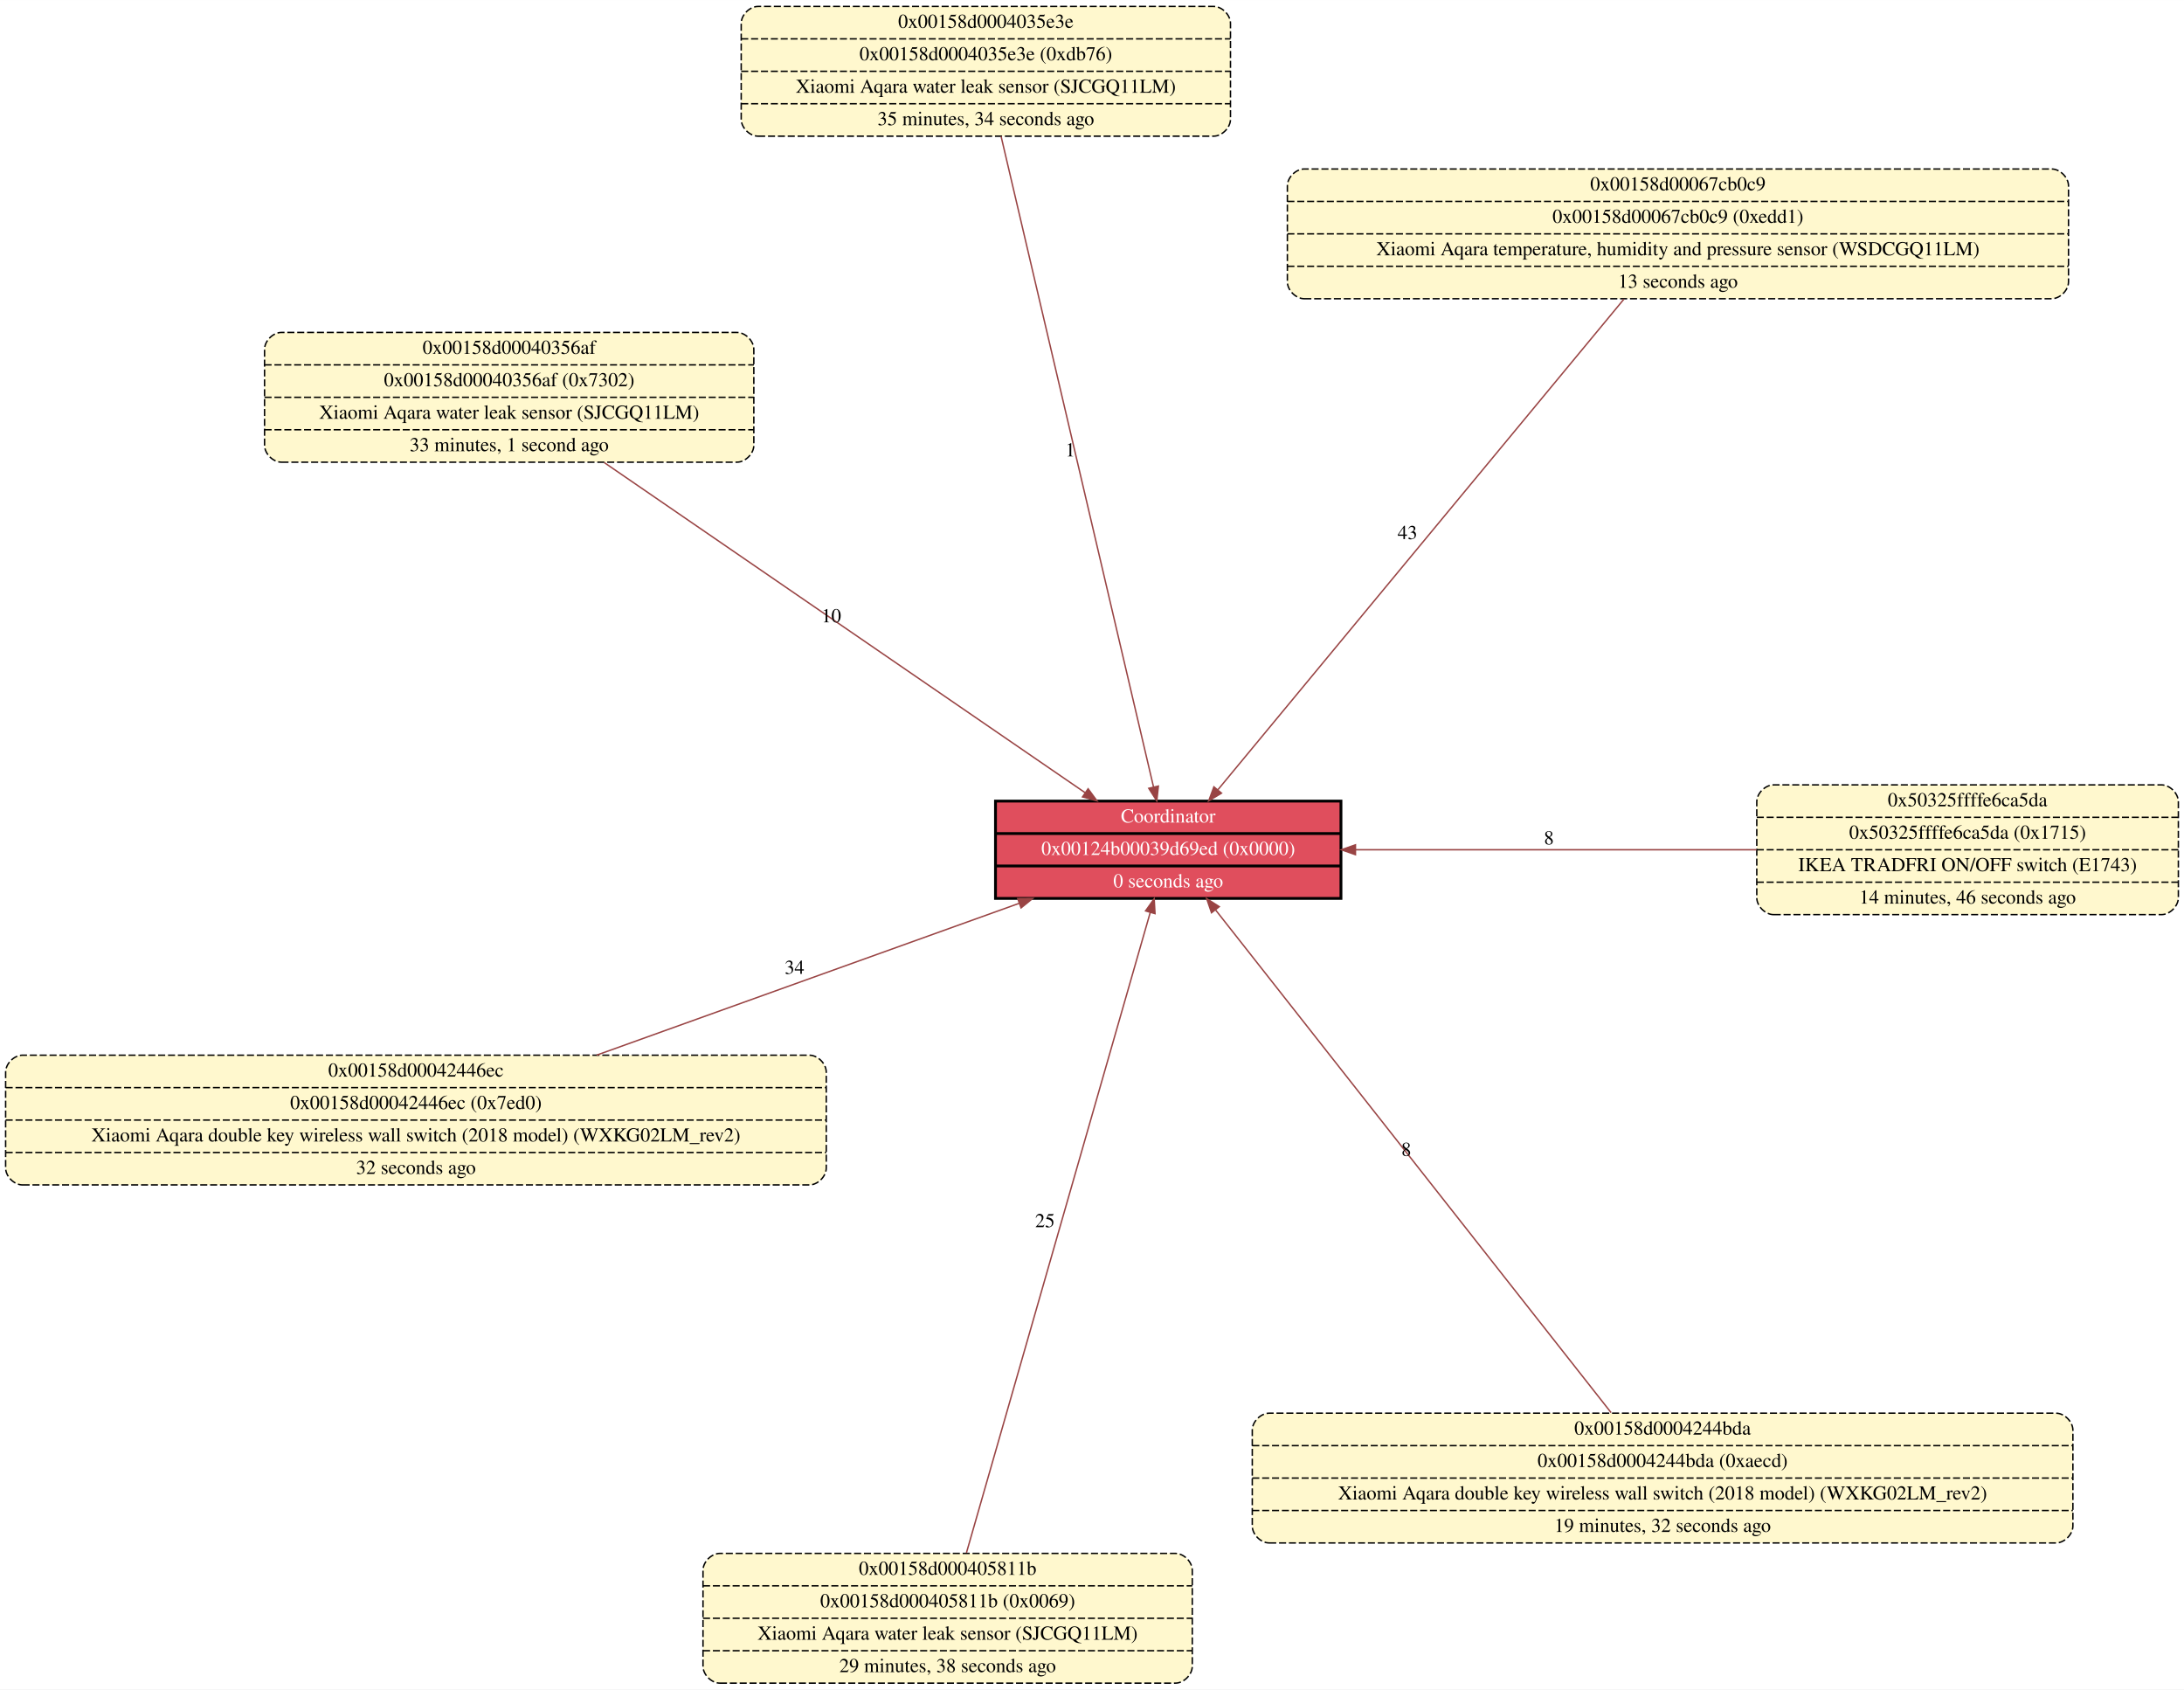
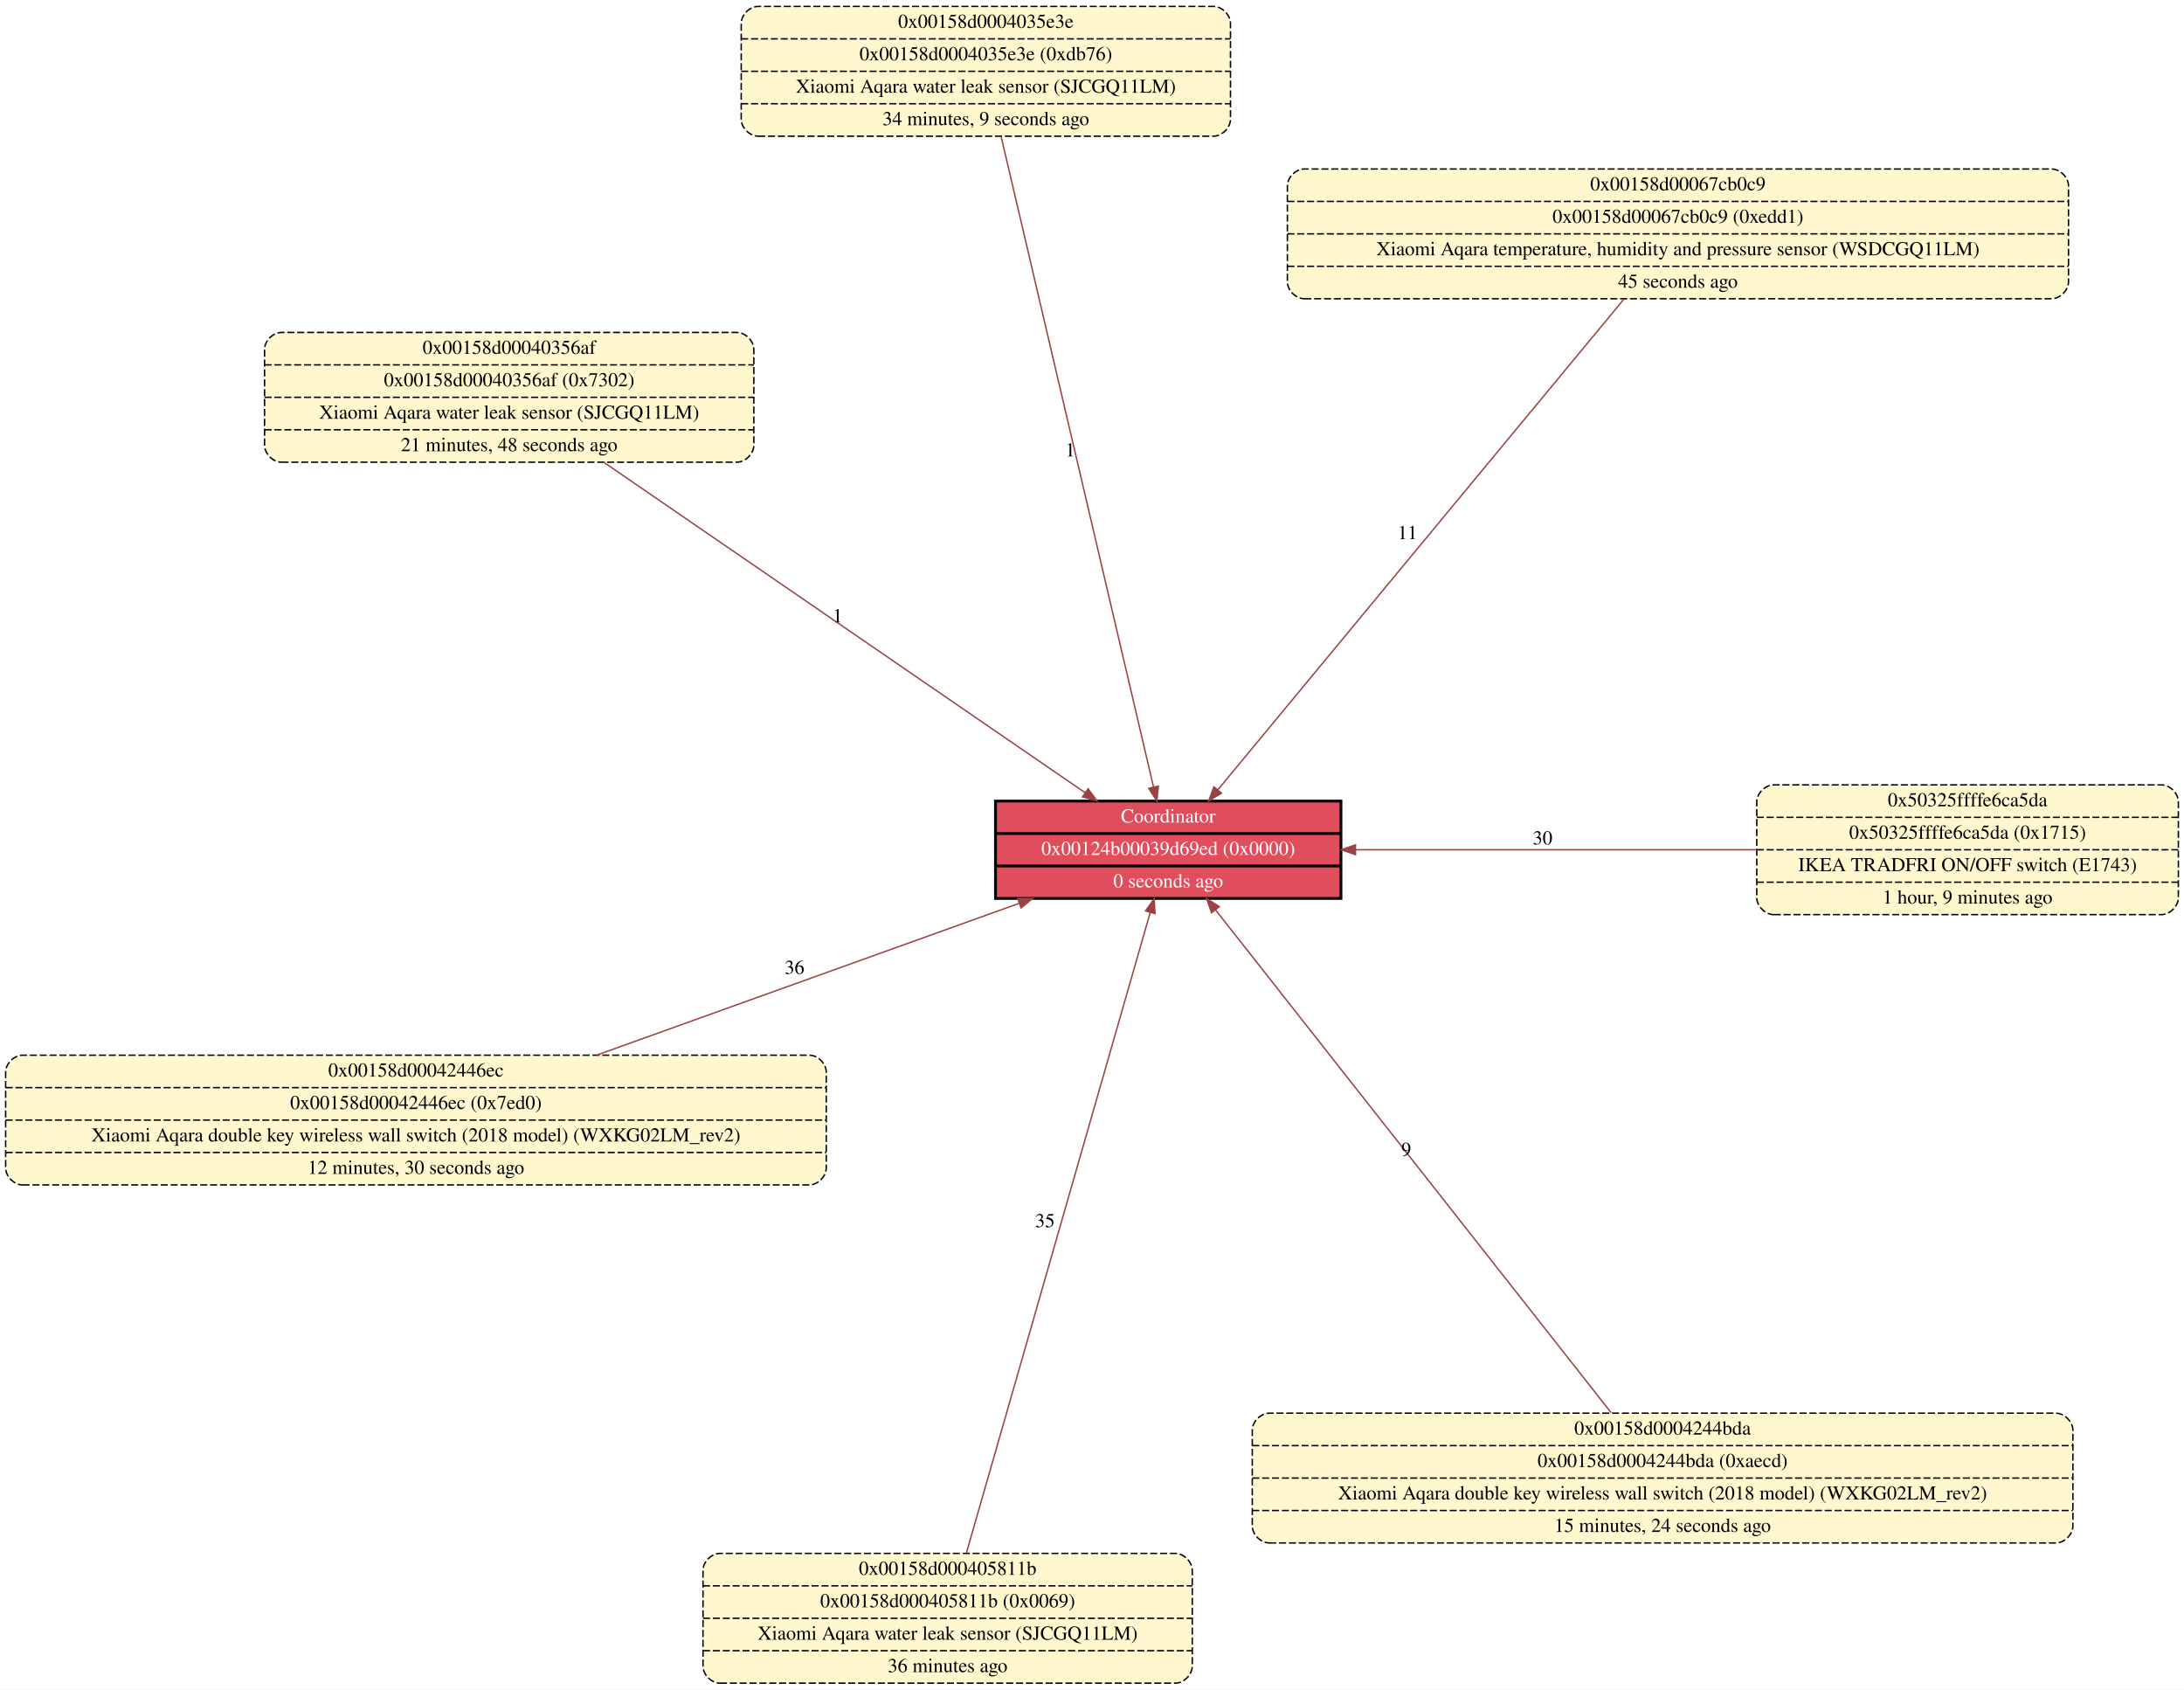
<svg xmlns="http://www.w3.org/2000/svg" width="1549pt" height="1198pt" viewBox="0.00 0.00 1548.94 1197.85">
  <g id="graph0" class="graph" transform="scale(1 1) rotate(0) translate(4 1193.85)">
    <polygon fill="white" stroke="transparent" points="-4,4 -4,-1193.85 1544.94,-1193.85 1544.94,4 -4,4" />
    <g id="node1" class="node">
      <polygon fill="#e04e5d" stroke="black" stroke-width="2" points="702.03,-556.9 702.03,-625.9 947.03,-625.9 947.03,-556.9 702.03,-556.9" />
      <text text-anchor="middle" x="824.53" y="-610.7" font-family="Times,serif" font-size="14.00" fill="#ffffff">Coordinator</text>
      <polyline fill="none" stroke="black" stroke-width="2" points="702.03,-602.9 947.03,-602.9 " />
      <text text-anchor="middle" x="824.53" y="-587.7" font-family="Times,serif" font-size="14.00" fill="#ffffff">0x00124b00039d69ed (0x0000)</text>
      <polyline fill="none" stroke="black" stroke-width="2" points="702.03,-579.9 947.03,-579.9 " />
      <text text-anchor="middle" x="824.53" y="-564.7" font-family="Times,serif" font-size="14.00" fill="#ffffff">0 seconds ago</text>
    </g>
    <g id="node2" class="node">
      <path fill="#fff8ce" stroke="black" stroke-dasharray="5,2" d="M1253.94,-545.4C1253.94,-545.4 1528.94,-545.4 1528.94,-545.4 1534.94,-545.4 1540.94,-551.4 1540.94,-557.4 1540.94,-557.4 1540.94,-625.4 1540.94,-625.4 1540.94,-631.4 1534.94,-637.4 1528.94,-637.4 1528.94,-637.4 1253.94,-637.4 1253.94,-637.4 1247.94,-637.4 1241.94,-631.4 1241.94,-625.4 1241.94,-625.4 1241.94,-557.4 1241.94,-557.4 1241.94,-551.4 1247.94,-545.4 1253.94,-545.4" />
      <text text-anchor="middle" x="1391.44" y="-622.2" font-family="Times,serif" font-size="14.00" fill="#000000">0x50325ffffe6ca5da</text>
      <polyline fill="none" stroke="black" stroke-dasharray="5,2" points="1241.94,-614.4 1540.94,-614.4 " />
      <text text-anchor="middle" x="1391.44" y="-599.2" font-family="Times,serif" font-size="14.00" fill="#000000">0x50325ffffe6ca5da (0x1715)</text>
      <polyline fill="none" stroke="black" stroke-dasharray="5,2" points="1241.94,-591.4 1540.94,-591.4 " />
      <text text-anchor="middle" x="1391.44" y="-576.2" font-family="Times,serif" font-size="14.00" fill="#000000">IKEA TRADFRI ON/OFF switch (E1743)</text>
      <polyline fill="none" stroke="black" stroke-dasharray="5,2" points="1241.94,-568.4 1540.94,-568.4 " />
-       <text text-anchor="middle" x="1391.44" y="-553.2" font-family="Times,serif" font-size="14.00" fill="#000000">14 minutes, 46 seconds ago</text>
+       <text text-anchor="middle" x="1391.44" y="-553.2" font-family="Times,serif" font-size="14.00" fill="#000000">1 hour, 9 minutes ago</text>
    </g>
    <g id="edge1" class="edge">
      <path fill="none" stroke="#994444" d="M1241.75,-591.4C1153.4,-591.4 1042.55,-591.4 957.32,-591.4" />
      <polygon fill="#994444" stroke="#994444" points="957.32,-587.9 947.32,-591.4 957.32,-594.9 957.32,-587.9" />
-       <text text-anchor="middle" x="1094.53" y="-595.2" font-family="Times,serif" font-size="14.00">8</text>
+       <text text-anchor="middle" x="1090.03" y="-595.2" font-family="Times,serif" font-size="14.00">30</text>
    </g>
    <g id="node3" class="node">
      <path fill="#fff8ce" stroke="black" stroke-dasharray="5,2" d="M921.03,-982.09C921.03,-982.09 1451.03,-982.09 1451.03,-982.09 1457.03,-982.09 1463.03,-988.09 1463.03,-994.09 1463.03,-994.09 1463.03,-1062.09 1463.03,-1062.09 1463.03,-1068.09 1457.03,-1074.09 1451.03,-1074.09 1451.03,-1074.09 921.03,-1074.09 921.03,-1074.09 915.03,-1074.09 909.03,-1068.09 909.03,-1062.09 909.03,-1062.09 909.03,-994.09 909.03,-994.09 909.03,-988.09 915.03,-982.09 921.03,-982.09" />
      <text text-anchor="middle" x="1186.03" y="-1058.89" font-family="Times,serif" font-size="14.00" fill="#000000">0x00158d00067cb0c9</text>
      <polyline fill="none" stroke="black" stroke-dasharray="5,2" points="909.03,-1051.09 1463.03,-1051.09 " />
      <text text-anchor="middle" x="1186.03" y="-1035.89" font-family="Times,serif" font-size="14.00" fill="#000000">0x00158d00067cb0c9 (0xedd1)</text>
      <polyline fill="none" stroke="black" stroke-dasharray="5,2" points="909.03,-1028.09 1463.03,-1028.09 " />
      <text text-anchor="middle" x="1186.03" y="-1012.89" font-family="Times,serif" font-size="14.00" fill="#000000">Xiaomi Aqara temperature, humidity and pressure sensor (WSDCGQ11LM)</text>
      <polyline fill="none" stroke="black" stroke-dasharray="5,2" points="909.03,-1005.09 1463.03,-1005.09 " />
-       <text text-anchor="middle" x="1186.03" y="-989.89" font-family="Times,serif" font-size="14.00" fill="#000000">13 seconds ago</text>
+       <text text-anchor="middle" x="1186.03" y="-989.89" font-family="Times,serif" font-size="14.00" fill="#000000">45 seconds ago</text>
    </g>
    <g id="edge2" class="edge">
      <path fill="none" stroke="#994444" d="M1147.69,-981.77C1077.17,-896.59 927.9,-716.26 859.77,-633.96" />
      <polygon fill="#994444" stroke="#994444" points="862.31,-631.54 853.24,-626.07 856.92,-636.01 862.31,-631.54" />
-       <text text-anchor="middle" x="994.23" y="-811.67" font-family="Times,serif" font-size="14.00">43</text>
+       <text text-anchor="middle" x="994.23" y="-811.67" font-family="Times,serif" font-size="14.00">11</text>
    </g>
    <g id="node4" class="node">
      <path fill="#fff8ce" stroke="black" stroke-dasharray="5,2" d="M533.68,-1097.35C533.68,-1097.35 856.68,-1097.35 856.68,-1097.35 862.68,-1097.35 868.68,-1103.35 868.68,-1109.35 868.68,-1109.35 868.68,-1177.35 868.68,-1177.35 868.68,-1183.35 862.68,-1189.35 856.68,-1189.35 856.68,-1189.35 533.68,-1189.35 533.68,-1189.35 527.68,-1189.35 521.68,-1183.35 521.68,-1177.35 521.68,-1177.35 521.68,-1109.35 521.68,-1109.35 521.68,-1103.35 527.68,-1097.35 533.68,-1097.35" />
      <text text-anchor="middle" x="695.18" y="-1174.15" font-family="Times,serif" font-size="14.00" fill="#000000">0x00158d0004035e3e</text>
      <polyline fill="none" stroke="black" stroke-dasharray="5,2" points="521.68,-1166.35 868.68,-1166.35 " />
      <text text-anchor="middle" x="695.18" y="-1151.15" font-family="Times,serif" font-size="14.00" fill="#000000">0x00158d0004035e3e (0xdb76)</text>
      <polyline fill="none" stroke="black" stroke-dasharray="5,2" points="521.68,-1143.35 868.68,-1143.35 " />
      <text text-anchor="middle" x="695.18" y="-1128.15" font-family="Times,serif" font-size="14.00" fill="#000000">Xiaomi Aqara water leak sensor (SJCGQ11LM)</text>
      <polyline fill="none" stroke="black" stroke-dasharray="5,2" points="521.68,-1120.35 868.68,-1120.35 " />
-       <text text-anchor="middle" x="695.18" y="-1105.15" font-family="Times,serif" font-size="14.00" fill="#000000">35 minutes, 34 seconds ago</text>
+       <text text-anchor="middle" x="695.18" y="-1105.15" font-family="Times,serif" font-size="14.00" fill="#000000">34 minutes, 9 seconds ago</text>
    </g>
    <g id="edge3" class="edge">
      <path fill="none" stroke="#994444" d="M705.99,-1097.24C730.49,-992.68 790.02,-738.69 814.13,-635.79" />
      <polygon fill="#994444" stroke="#994444" points="817.55,-636.56 816.42,-626.02 810.73,-634.96 817.55,-636.56" />
      <text text-anchor="middle" x="755.06" y="-870.31" font-family="Times,serif" font-size="14.00">1</text>
    </g>
    <g id="node5" class="node">
      <path fill="#fff8ce" stroke="black" stroke-dasharray="5,2" d="M195.63,-866.2C195.63,-866.2 518.63,-866.2 518.63,-866.2 524.63,-866.2 530.63,-872.2 530.63,-878.2 530.63,-878.2 530.63,-946.2 530.63,-946.2 530.63,-952.2 524.63,-958.2 518.63,-958.2 518.63,-958.2 195.63,-958.2 195.63,-958.2 189.63,-958.2 183.63,-952.2 183.63,-946.2 183.63,-946.2 183.63,-878.2 183.63,-878.2 183.63,-872.2 189.63,-866.2 195.63,-866.2" />
      <text text-anchor="middle" x="357.13" y="-943" font-family="Times,serif" font-size="14.00" fill="#000000">0x00158d00040356af</text>
      <polyline fill="none" stroke="black" stroke-dasharray="5,2" points="183.63,-935.2 530.63,-935.2 " />
      <text text-anchor="middle" x="357.13" y="-920" font-family="Times,serif" font-size="14.00" fill="#000000">0x00158d00040356af (0x7302)</text>
      <polyline fill="none" stroke="black" stroke-dasharray="5,2" points="183.63,-912.2 530.63,-912.2 " />
      <text text-anchor="middle" x="357.13" y="-897" font-family="Times,serif" font-size="14.00" fill="#000000">Xiaomi Aqara water leak sensor (SJCGQ11LM)</text>
      <polyline fill="none" stroke="black" stroke-dasharray="5,2" points="183.63,-889.2 530.63,-889.2 " />
-       <text text-anchor="middle" x="357.13" y="-874" font-family="Times,serif" font-size="14.00" fill="#000000">33 minutes, 1 second ago</text>
+       <text text-anchor="middle" x="357.13" y="-874" font-family="Times,serif" font-size="14.00" fill="#000000">21 minutes, 48 seconds ago</text>
    </g>
    <g id="edge4" class="edge">
      <path fill="none" stroke="#994444" d="M424.59,-865.9C516.22,-803.01 678.53,-691.61 765.54,-631.89" />
      <polygon fill="#994444" stroke="#994444" points="767.71,-634.64 773.98,-626.1 763.75,-628.87 767.71,-634.64" />
-       <text text-anchor="middle" x="585.57" y="-752.69" font-family="Times,serif" font-size="14.00">10</text>
+       <text text-anchor="middle" x="590.07" y="-752.69" font-family="Times,serif" font-size="14.00">1</text>
    </g>
    <g id="node6" class="node">
      <path fill="#fff8ce" stroke="black" stroke-dasharray="5,2" d="M12,-353.75C12,-353.75 570,-353.75 570,-353.75 576,-353.75 582,-359.75 582,-365.75 582,-365.75 582,-433.75 582,-433.75 582,-439.75 576,-445.75 570,-445.75 570,-445.75 12,-445.75 12,-445.75 6,-445.75 0,-439.75 0,-433.75 0,-433.75 0,-365.75 0,-365.75 0,-359.75 6,-353.75 12,-353.75" />
      <text text-anchor="middle" x="291" y="-430.55" font-family="Times,serif" font-size="14.00" fill="#000000">0x00158d00042446ec</text>
      <polyline fill="none" stroke="black" stroke-dasharray="5,2" points="0,-422.75 582,-422.75 " />
      <text text-anchor="middle" x="291" y="-407.55" font-family="Times,serif" font-size="14.00" fill="#000000">0x00158d00042446ec (0x7ed0)</text>
      <polyline fill="none" stroke="black" stroke-dasharray="5,2" points="0,-399.75 582,-399.75 " />
      <text text-anchor="middle" x="291" y="-384.55" font-family="Times,serif" font-size="14.00" fill="#000000">Xiaomi Aqara double key wireless wall switch (2018 model) (WXKG02LM_rev2)</text>
      <polyline fill="none" stroke="black" stroke-dasharray="5,2" points="0,-376.75 582,-376.75 " />
-       <text text-anchor="middle" x="291" y="-361.55" font-family="Times,serif" font-size="14.00" fill="#000000">32 seconds ago</text>
+       <text text-anchor="middle" x="291" y="-361.55" font-family="Times,serif" font-size="14.00" fill="#000000">12 minutes, 30 seconds ago</text>
    </g>
    <g id="edge5" class="edge">
      <path fill="none" stroke="#994444" d="M419.13,-445.77C510.81,-478.71 632.74,-522.5 718.86,-553.44" />
      <polygon fill="#994444" stroke="#994444" points="717.8,-556.78 728.39,-556.86 720.16,-550.19 717.8,-556.78" />
-       <text text-anchor="middle" x="559.5" y="-503.41" font-family="Times,serif" font-size="14.00">34</text>
+       <text text-anchor="middle" x="559.5" y="-503.41" font-family="Times,serif" font-size="14.00">36</text>
    </g>
    <g id="node7" class="node">
      <path fill="#fff8ce" stroke="black" stroke-dasharray="5,2" d="M506.59,-0.5C506.59,-0.5 829.59,-0.5 829.59,-0.5 835.59,-0.5 841.59,-6.5 841.59,-12.5 841.59,-12.5 841.59,-80.5 841.59,-80.5 841.59,-86.5 835.59,-92.5 829.59,-92.5 829.59,-92.5 506.59,-92.5 506.59,-92.5 500.59,-92.5 494.59,-86.5 494.59,-80.5 494.59,-80.5 494.59,-12.5 494.59,-12.5 494.59,-6.5 500.59,-0.5 506.59,-0.5" />
      <text text-anchor="middle" x="668.09" y="-77.3" font-family="Times,serif" font-size="14.00" fill="#000000">0x00158d000405811b</text>
      <polyline fill="none" stroke="black" stroke-dasharray="5,2" points="494.59,-69.5 841.59,-69.5 " />
      <text text-anchor="middle" x="668.09" y="-54.3" font-family="Times,serif" font-size="14.00" fill="#000000">0x00158d000405811b (0x0069)</text>
      <polyline fill="none" stroke="black" stroke-dasharray="5,2" points="494.59,-46.5 841.59,-46.5 " />
      <text text-anchor="middle" x="668.09" y="-31.3" font-family="Times,serif" font-size="14.00" fill="#000000">Xiaomi Aqara water leak sensor (SJCGQ11LM)</text>
      <polyline fill="none" stroke="black" stroke-dasharray="5,2" points="494.59,-23.5 841.59,-23.5 " />
-       <text text-anchor="middle" x="668.09" y="-8.3" font-family="Times,serif" font-size="14.00" fill="#000000">29 minutes, 38 seconds ago</text>
+       <text text-anchor="middle" x="668.09" y="-8.3" font-family="Times,serif" font-size="14.00" fill="#000000">36 minutes ago</text>
    </g>
    <g id="edge6" class="edge">
      <path fill="none" stroke="#994444" d="M681.43,-92.96C711.18,-196.57 782.62,-445.42 811.8,-547.04" />
      <polygon fill="#994444" stroke="#994444" points="808.45,-548.04 814.57,-556.69 815.17,-546.11 808.45,-548.04" />
-       <text text-anchor="middle" x="737.11" y="-323.8" font-family="Times,serif" font-size="14.00">25</text>
+       <text text-anchor="middle" x="737.11" y="-323.8" font-family="Times,serif" font-size="14.00">35</text>
    </g>
    <g id="node8" class="node">
      <path fill="#fff8ce" stroke="black" stroke-dasharray="5,2" d="M896.14,-99.91C896.14,-99.91 1454.14,-99.91 1454.14,-99.91 1460.14,-99.91 1466.14,-105.91 1466.14,-111.91 1466.14,-111.91 1466.14,-179.91 1466.14,-179.91 1466.14,-185.91 1460.14,-191.91 1454.14,-191.91 1454.14,-191.91 896.14,-191.91 896.14,-191.91 890.14,-191.91 884.14,-185.91 884.14,-179.91 884.14,-179.91 884.14,-111.91 884.14,-111.91 884.14,-105.91 890.14,-99.91 896.14,-99.91" />
      <text text-anchor="middle" x="1175.14" y="-176.71" font-family="Times,serif" font-size="14.00" fill="#000000">0x00158d0004244bda</text>
      <polyline fill="none" stroke="black" stroke-dasharray="5,2" points="884.14,-168.91 1466.14,-168.91 " />
      <text text-anchor="middle" x="1175.14" y="-153.71" font-family="Times,serif" font-size="14.00" fill="#000000">0x00158d0004244bda (0xaecd)</text>
      <polyline fill="none" stroke="black" stroke-dasharray="5,2" points="884.14,-145.91 1466.14,-145.91 " />
      <text text-anchor="middle" x="1175.14" y="-130.71" font-family="Times,serif" font-size="14.00" fill="#000000">Xiaomi Aqara double key wireless wall switch (2018 model) (WXKG02LM_rev2)</text>
      <polyline fill="none" stroke="black" stroke-dasharray="5,2" points="884.14,-122.91 1466.14,-122.91 " />
-       <text text-anchor="middle" x="1175.14" y="-107.71" font-family="Times,serif" font-size="14.00" fill="#000000">19 minutes, 32 seconds ago</text>
+       <text text-anchor="middle" x="1175.14" y="-107.71" font-family="Times,serif" font-size="14.00" fill="#000000">15 minutes, 24 seconds ago</text>
    </g>
    <g id="edge7" class="edge">
      <path fill="none" stroke="#994444" d="M1138.61,-192.32C1070.29,-279.13 924.13,-464.84 858.12,-548.72" />
      <polygon fill="#994444" stroke="#994444" points="855.23,-546.73 851.8,-556.75 860.73,-551.06 855.23,-546.73" />
-       <text text-anchor="middle" x="993.37" y="-374.32" font-family="Times,serif" font-size="14.00">8</text>
+       <text text-anchor="middle" x="993.37" y="-374.32" font-family="Times,serif" font-size="14.00">9</text>
    </g>
  </g>
</svg>
